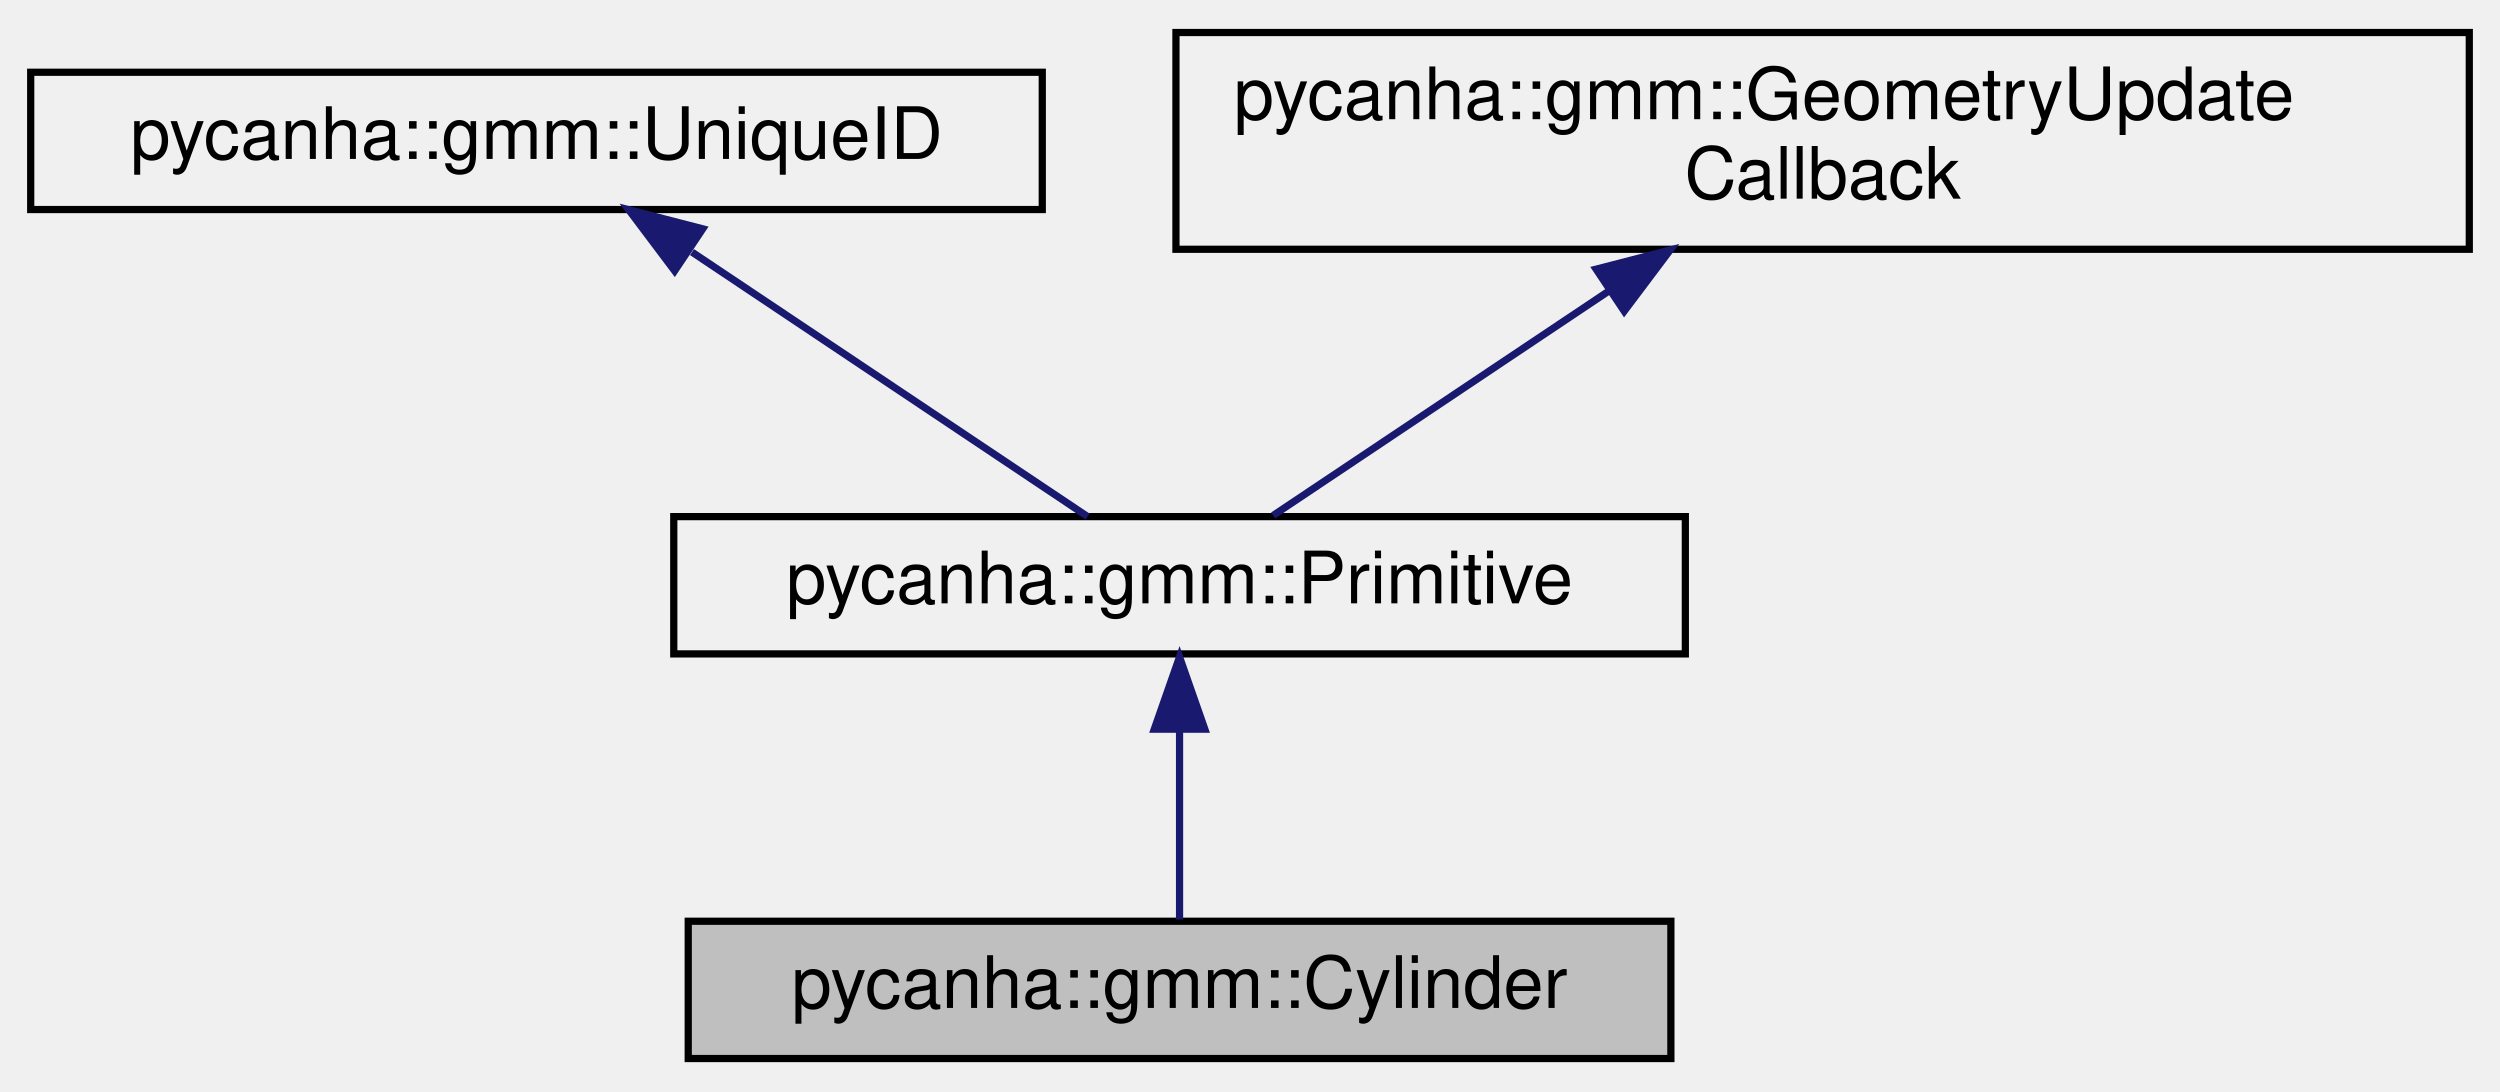
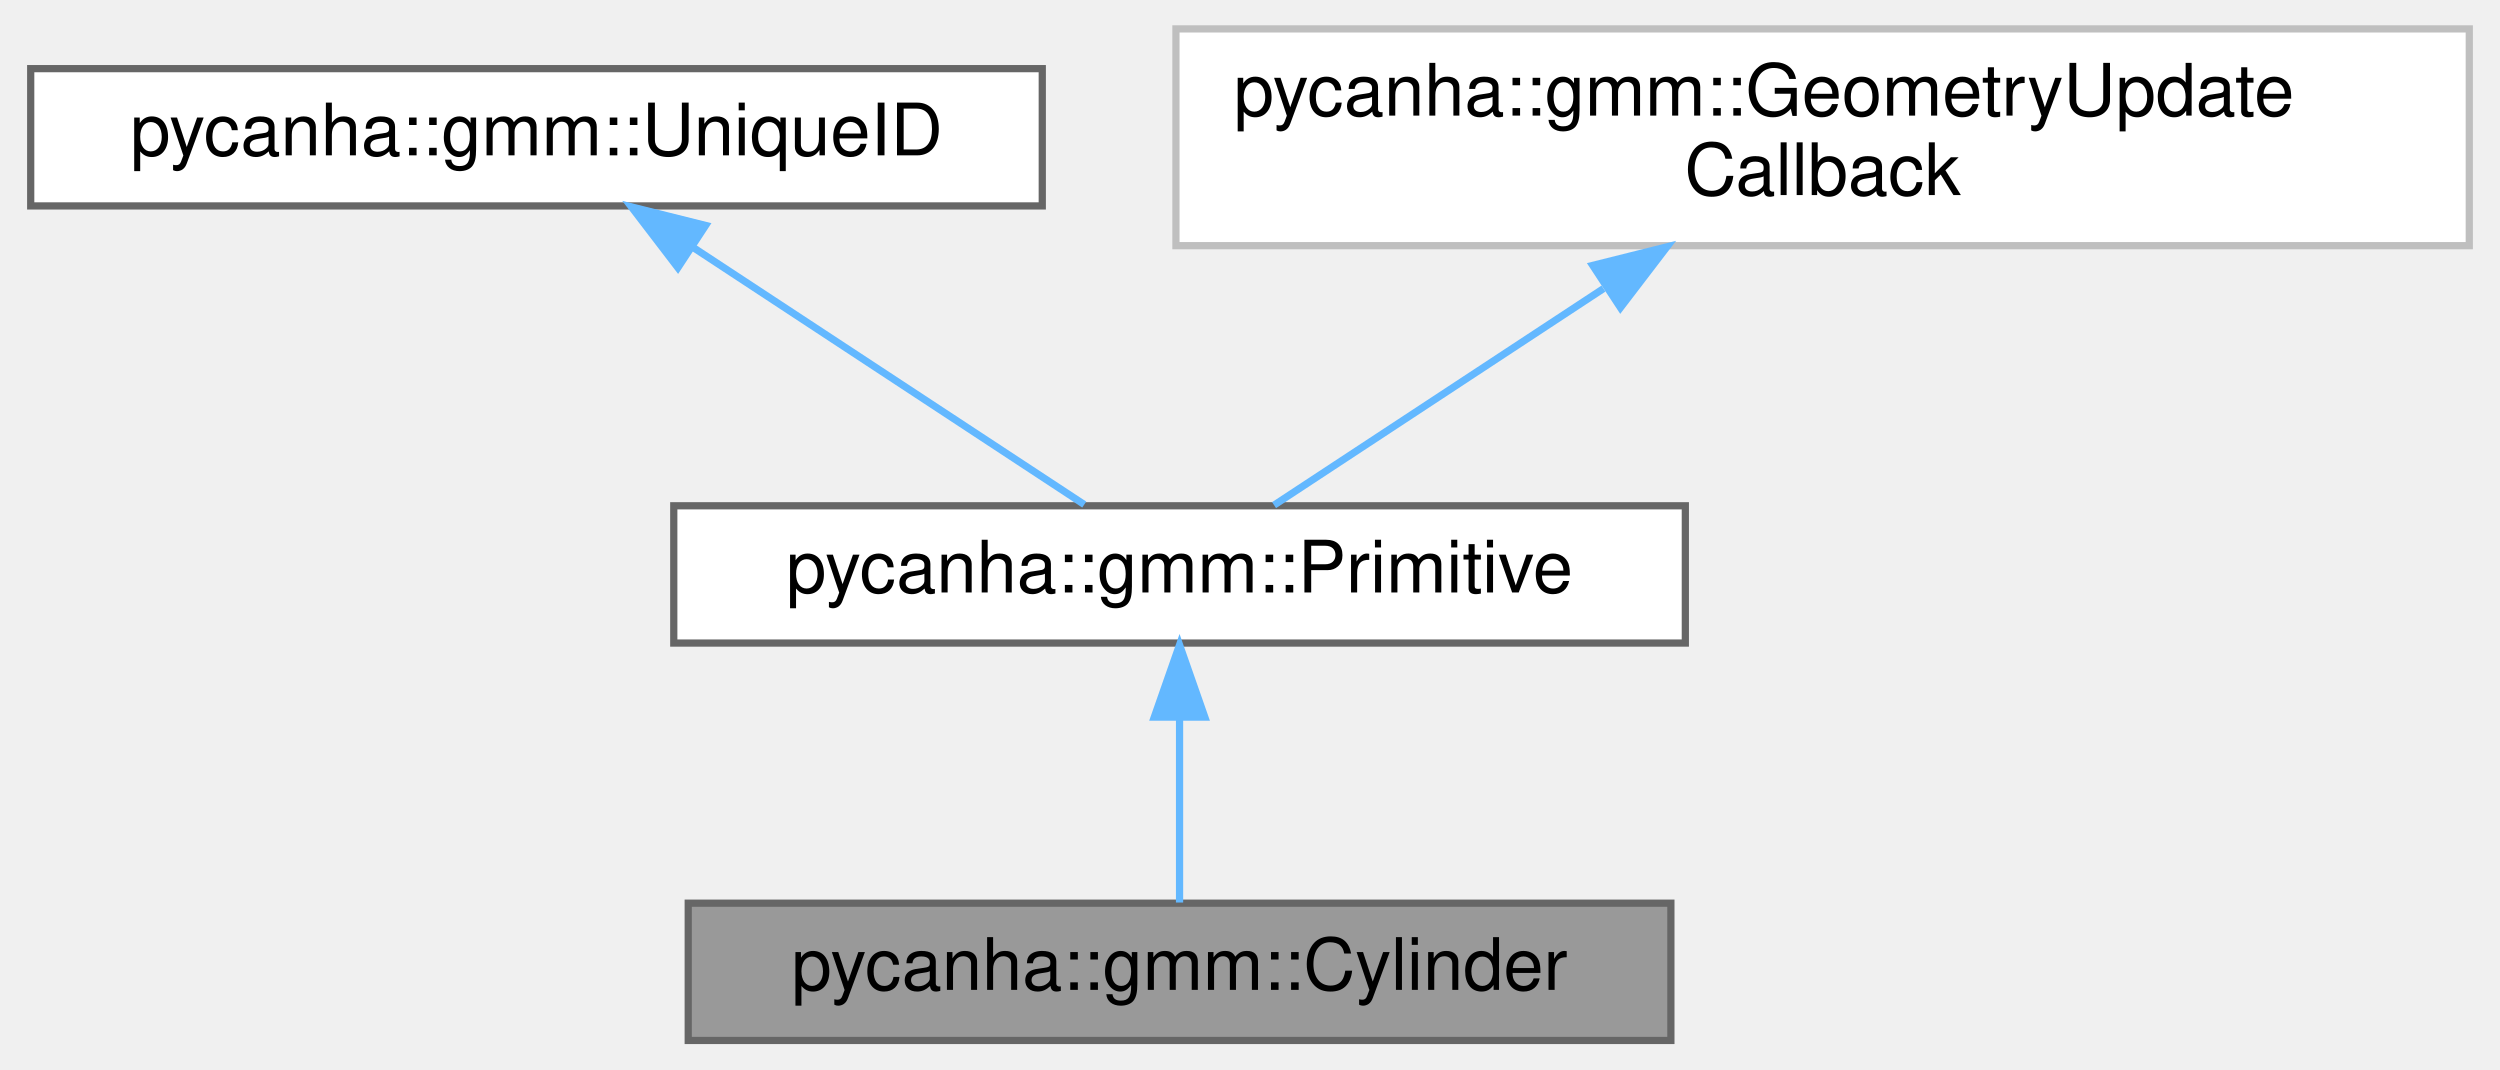
- <svg xmlns="http://www.w3.org/2000/svg" xmlns:xlink="http://www.w3.org/1999/xlink" width="346pt" height="151pt" viewBox="0.00 0.00 345.50 151.00">
-   <g id="graph0" class="graph" transform="scale(1 1) rotate(0) translate(4 147)">
-     <g id="node1" class="node">
-       <g id="a_node1">
+ <svg xmlns="http://www.w3.org/2000/svg" xmlns:xlink="http://www.w3.org/1999/xlink" width="346pt" height="148pt" viewBox="0.00 0.00 345.50 148.00">
+   <g id="graph0" class="graph" transform="scale(1 1) rotate(0) translate(4 144)">
+     <g id="Node000001" class="node">
+       <g id="a_Node000001">
        <a xlink:title="A class representing a cylinder in 3D space.">
-           <polygon fill="#bfbfbf" stroke="black" points="91,-0.5 91,-19.5 227,-19.5 227,-0.5 91,-0.5" />
-           <text text-anchor="middle" x="159" y="-7.5" font-family="Helvetica,sans-Serif" font-size="10.00">pycanha::gmm::Cylinder</text>
+           <polygon fill="#999999" stroke="#666666" points="227,-19 91,-19 91,0 227,0 227,-19" />
+           <text text-anchor="middle" x="159" y="-7" font-family="Helvetica,sans-Serif" font-size="10.00">pycanha::gmm::Cylinder</text>
        </a>
      </g>
    </g>
-     <g id="node2" class="node">
-       <g id="a_node2">
+     <g id="Node000002" class="node">
+       <g id="a_Node000002">
        <a xlink:href="classpycanha_1_1gmm_1_1Primitive.html" target="_top" xlink:title="A geometry primitive.">
-           <polygon fill="none" stroke="black" points="89,-56.5 89,-75.5 229,-75.5 229,-56.5 89,-56.5" />
-           <text text-anchor="middle" x="159" y="-63.5" font-family="Helvetica,sans-Serif" font-size="10.00">pycanha::gmm::Primitive</text>
+           <polygon fill="white" stroke="#666666" points="229,-74 89,-74 89,-55 229,-55 229,-74" />
+           <text text-anchor="middle" x="159" y="-62" font-family="Helvetica,sans-Serif" font-size="10.00">pycanha::gmm::Primitive</text>
        </a>
      </g>
    </g>
-     <g id="edge1" class="edge">
-       <path fill="none" stroke="midnightblue" d="M159,-45.8C159,-36.91 159,-26.78 159,-19.75" />
-       <polygon fill="midnightblue" stroke="midnightblue" points="155.5,-46.08 159,-56.08 162.5,-46.08 155.5,-46.08" />
-     </g>
-     <g id="node3" class="node">
-       <g id="a_node3">
-         <a xlink:href="classpycanha_1_1gmm_1_1UniqueID.html" target="_top" xlink:title="Provides a unique integer id.">
-           <polygon fill="none" stroke="black" points="0,-118 0,-137 140,-137 140,-118 0,-118" />
-           <text text-anchor="middle" x="70" y="-125" font-family="Helvetica,sans-Serif" font-size="10.00">pycanha::gmm::UniqueID</text>
+     <g id="edge1_Node000001_Node000002" class="edge">
+       <g id="a_edge1_Node000001_Node000002">
+         <a xlink:title=" ">
+           <path fill="none" stroke="#63b8ff" d="M159,-44.66C159,-35.93 159,-25.99 159,-19.09" />
+           <polygon fill="#63b8ff" stroke="#63b8ff" points="155.5,-44.75 159,-54.75 162.5,-44.75 155.5,-44.75" />
        </a>
      </g>
    </g>
-     <g id="edge2" class="edge">
-       <path fill="none" stroke="midnightblue" d="M91.52,-112.11C108.64,-100.67 132.01,-85.05 146.27,-75.51" />
-       <polygon fill="midnightblue" stroke="midnightblue" points="89.12,-109.51 82.75,-117.98 93.01,-115.33 89.12,-109.51" />
-     </g>
-     <g id="node4" class="node">
-       <g id="a_node4">
-         <a xlink:href="classpycanha_1_1gmm_1_1GeometryUpdateCallback.html" target="_top" xlink:title=" ">
-           <polygon fill="none" stroke="black" points="158.5,-112.5 158.5,-142.5 337.5,-142.5 337.5,-112.5 158.5,-112.5" />
-           <text text-anchor="start" x="166.5" y="-130.5" font-family="Helvetica,sans-Serif" font-size="10.00">pycanha::gmm::GeometryUpdate</text>
-           <text text-anchor="middle" x="248" y="-119.5" font-family="Helvetica,sans-Serif" font-size="10.00">Callback</text>
+     <g id="Node000003" class="node">
+       <g id="a_Node000003">
+         <a xlink:href="classpycanha_1_1gmm_1_1UniqueID.html" target="_top" xlink:title="Provides a unique integer id.">
+           <polygon fill="white" stroke="#666666" points="140,-134.5 0,-134.5 0,-115.5 140,-115.5 140,-134.5" />
+           <text text-anchor="middle" x="70" y="-122.5" font-family="Helvetica,sans-Serif" font-size="10.00">pycanha::gmm::UniqueID</text>
        </a>
      </g>
    </g>
-     <g id="edge3" class="edge">
-       <path fill="none" stroke="midnightblue" d="M218.5,-106.78C202.72,-96.23 184.1,-83.78 171.95,-75.66" />
-       <polygon fill="midnightblue" stroke="midnightblue" points="216.65,-109.75 226.91,-112.4 220.54,-103.93 216.65,-109.75" />
+     <g id="edge2_Node000002_Node000003" class="edge">
+       <g id="a_edge2_Node000002_Node000003">
+         <a xlink:title=" ">
+           <path fill="none" stroke="#63b8ff" d="M91.82,-109.66C108.73,-98.55 131.59,-83.51 145.81,-74.17" />
+           <polygon fill="#63b8ff" stroke="#63b8ff" points="89.57,-106.95 83.13,-115.37 93.41,-112.8 89.57,-106.95" />
+         </a>
+       </g>
+     </g>
+     <g id="Node000004" class="node">
+       <g id="a_Node000004">
+         <a xlink:href="classpycanha_1_1gmm_1_1GeometryUpdateCallback.html" target="_top" xlink:title=" ">
+           <polygon fill="white" stroke="#bfbfbf" points="337.5,-140 158.5,-140 158.5,-110 337.5,-110 337.5,-140" />
+           <text text-anchor="start" x="166.5" y="-128" font-family="Helvetica,sans-Serif" font-size="10.00">pycanha::gmm::GeometryUpdate</text>
+           <text text-anchor="middle" x="248" y="-117" font-family="Helvetica,sans-Serif" font-size="10.00">Callback</text>
+         </a>
+       </g>
+     </g>
+     <g id="edge3_Node000002_Node000004" class="edge">
+       <g id="a_edge3_Node000002_Node000004">
+         <a xlink:title=" ">
+           <path fill="none" stroke="#63b8ff" d="M217.67,-104.06C202.13,-93.85 184.02,-81.95 172.08,-74.09" />
+           <polygon fill="#63b8ff" stroke="#63b8ff" points="216.18,-107.27 226.46,-109.84 220.02,-101.42 216.18,-107.27" />
+         </a>
+       </g>
    </g>
  </g>
</svg>
